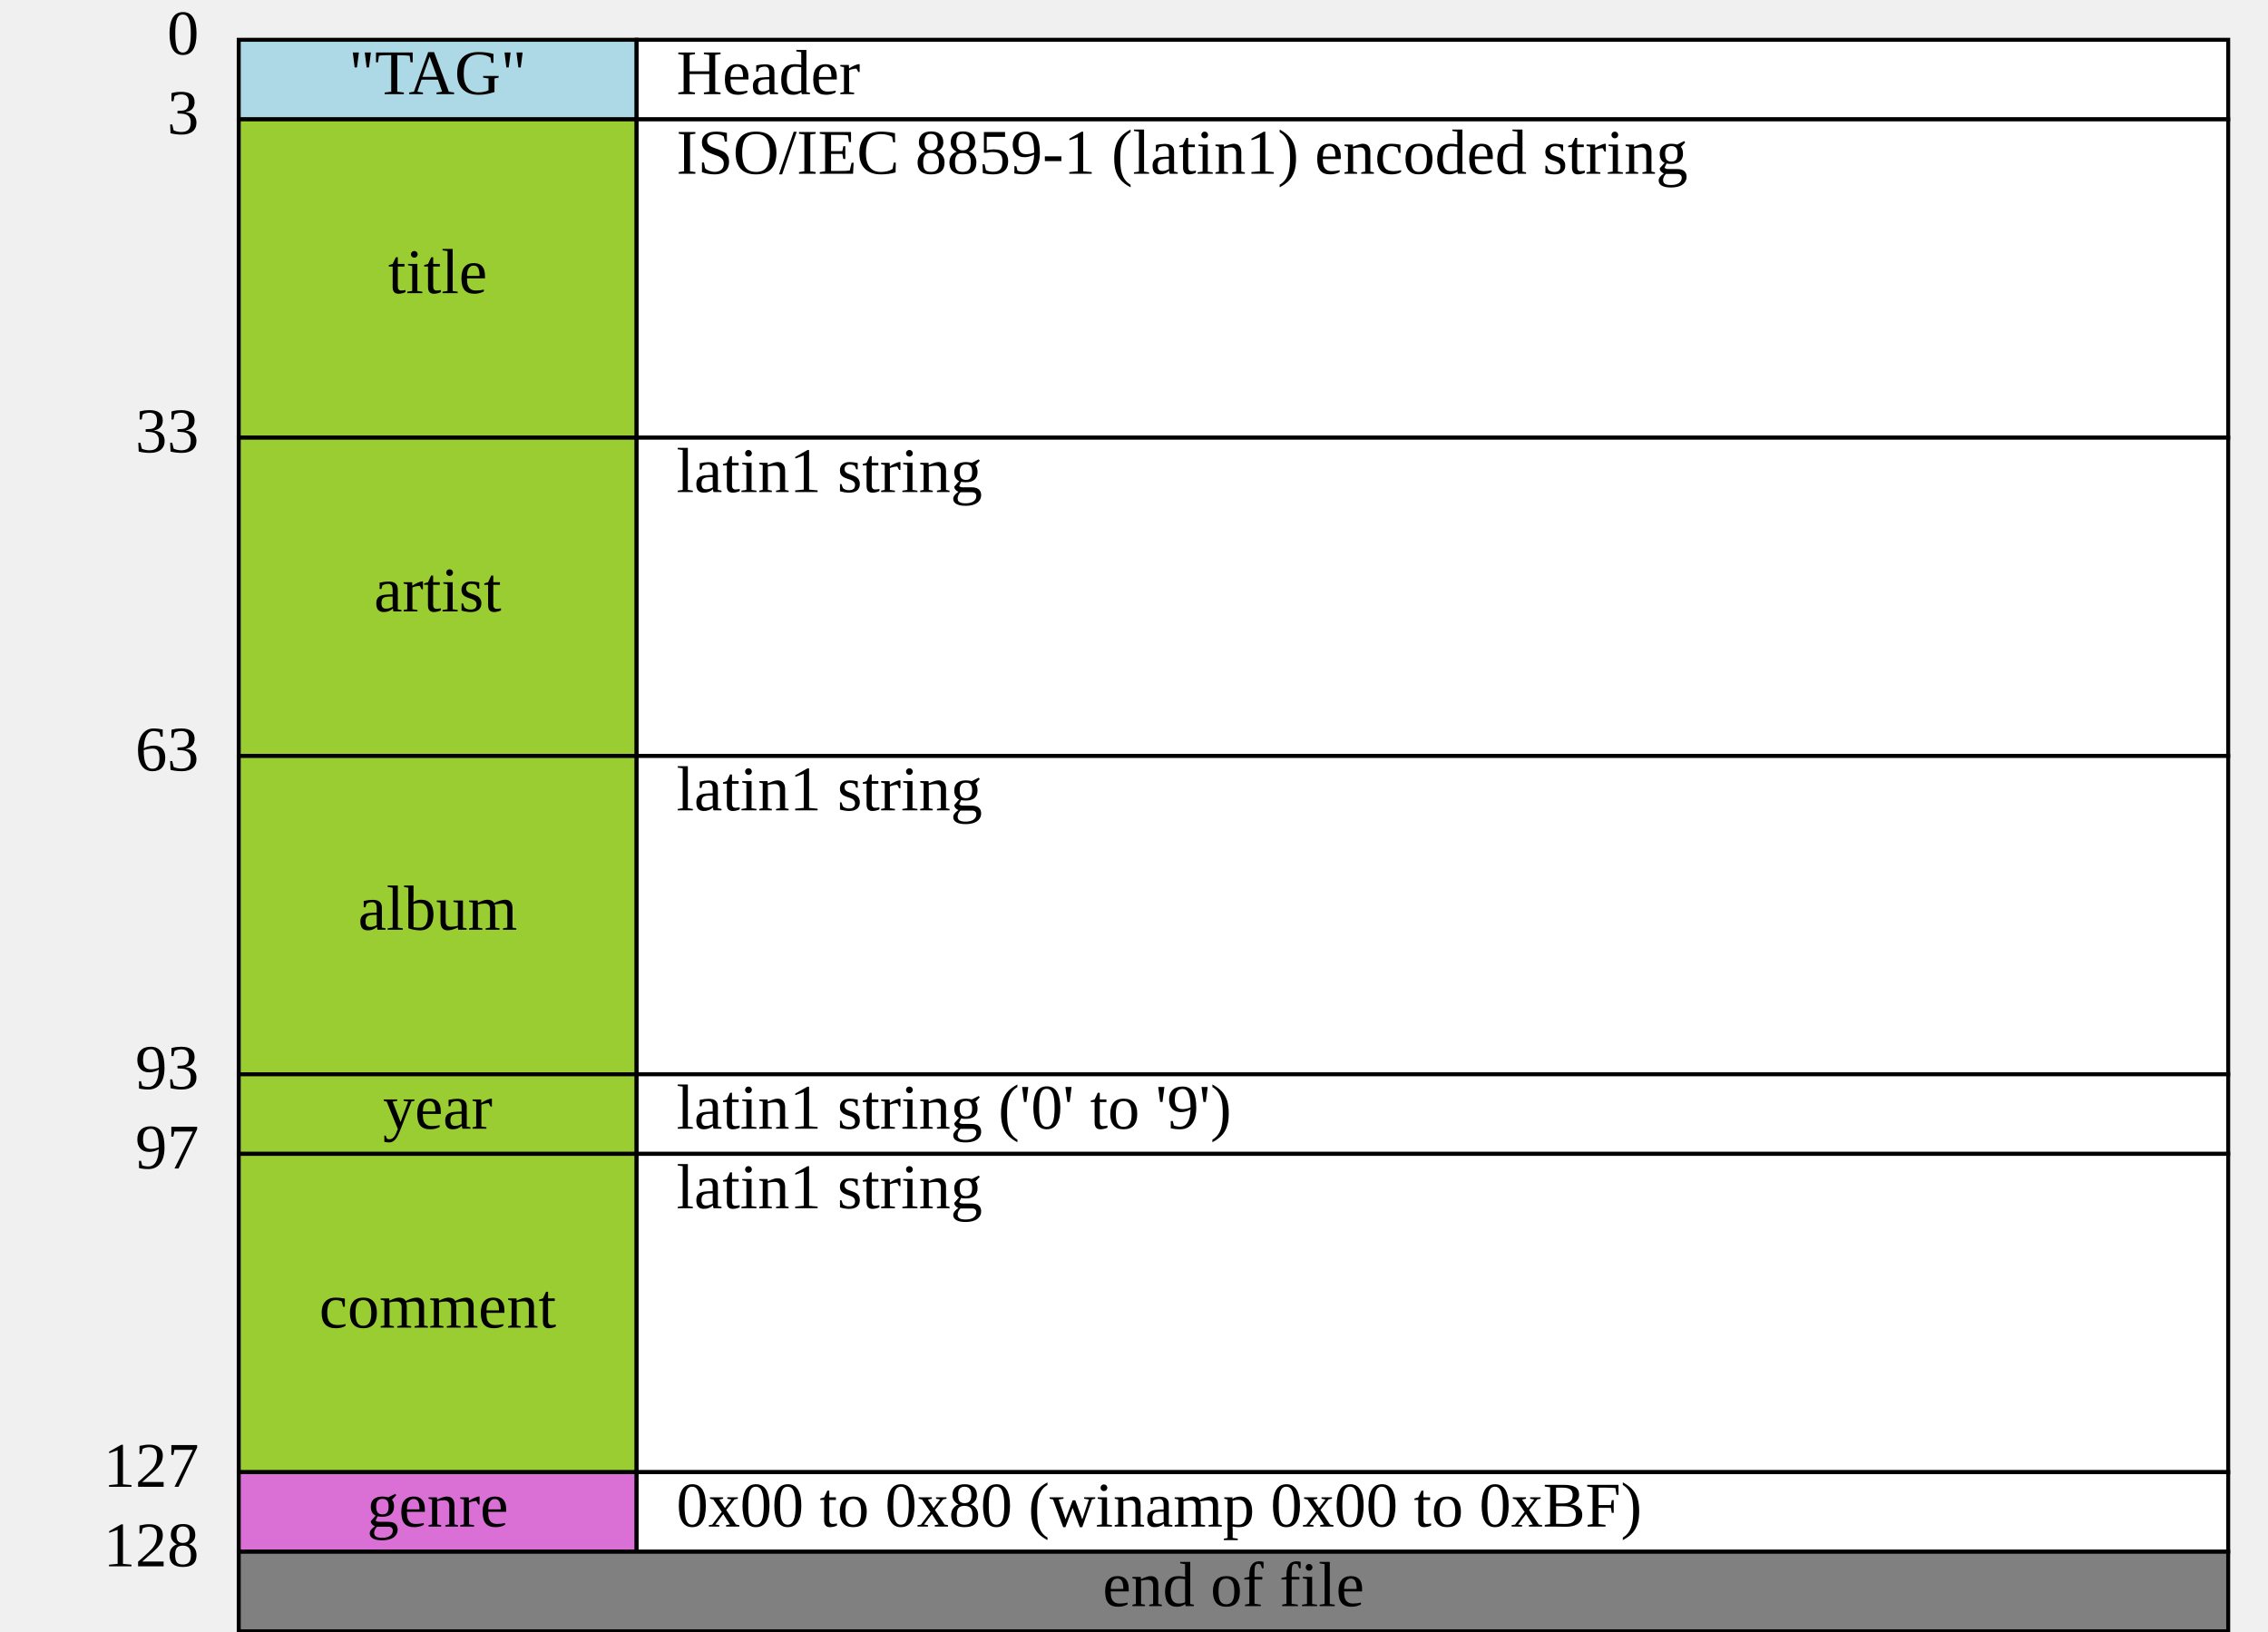
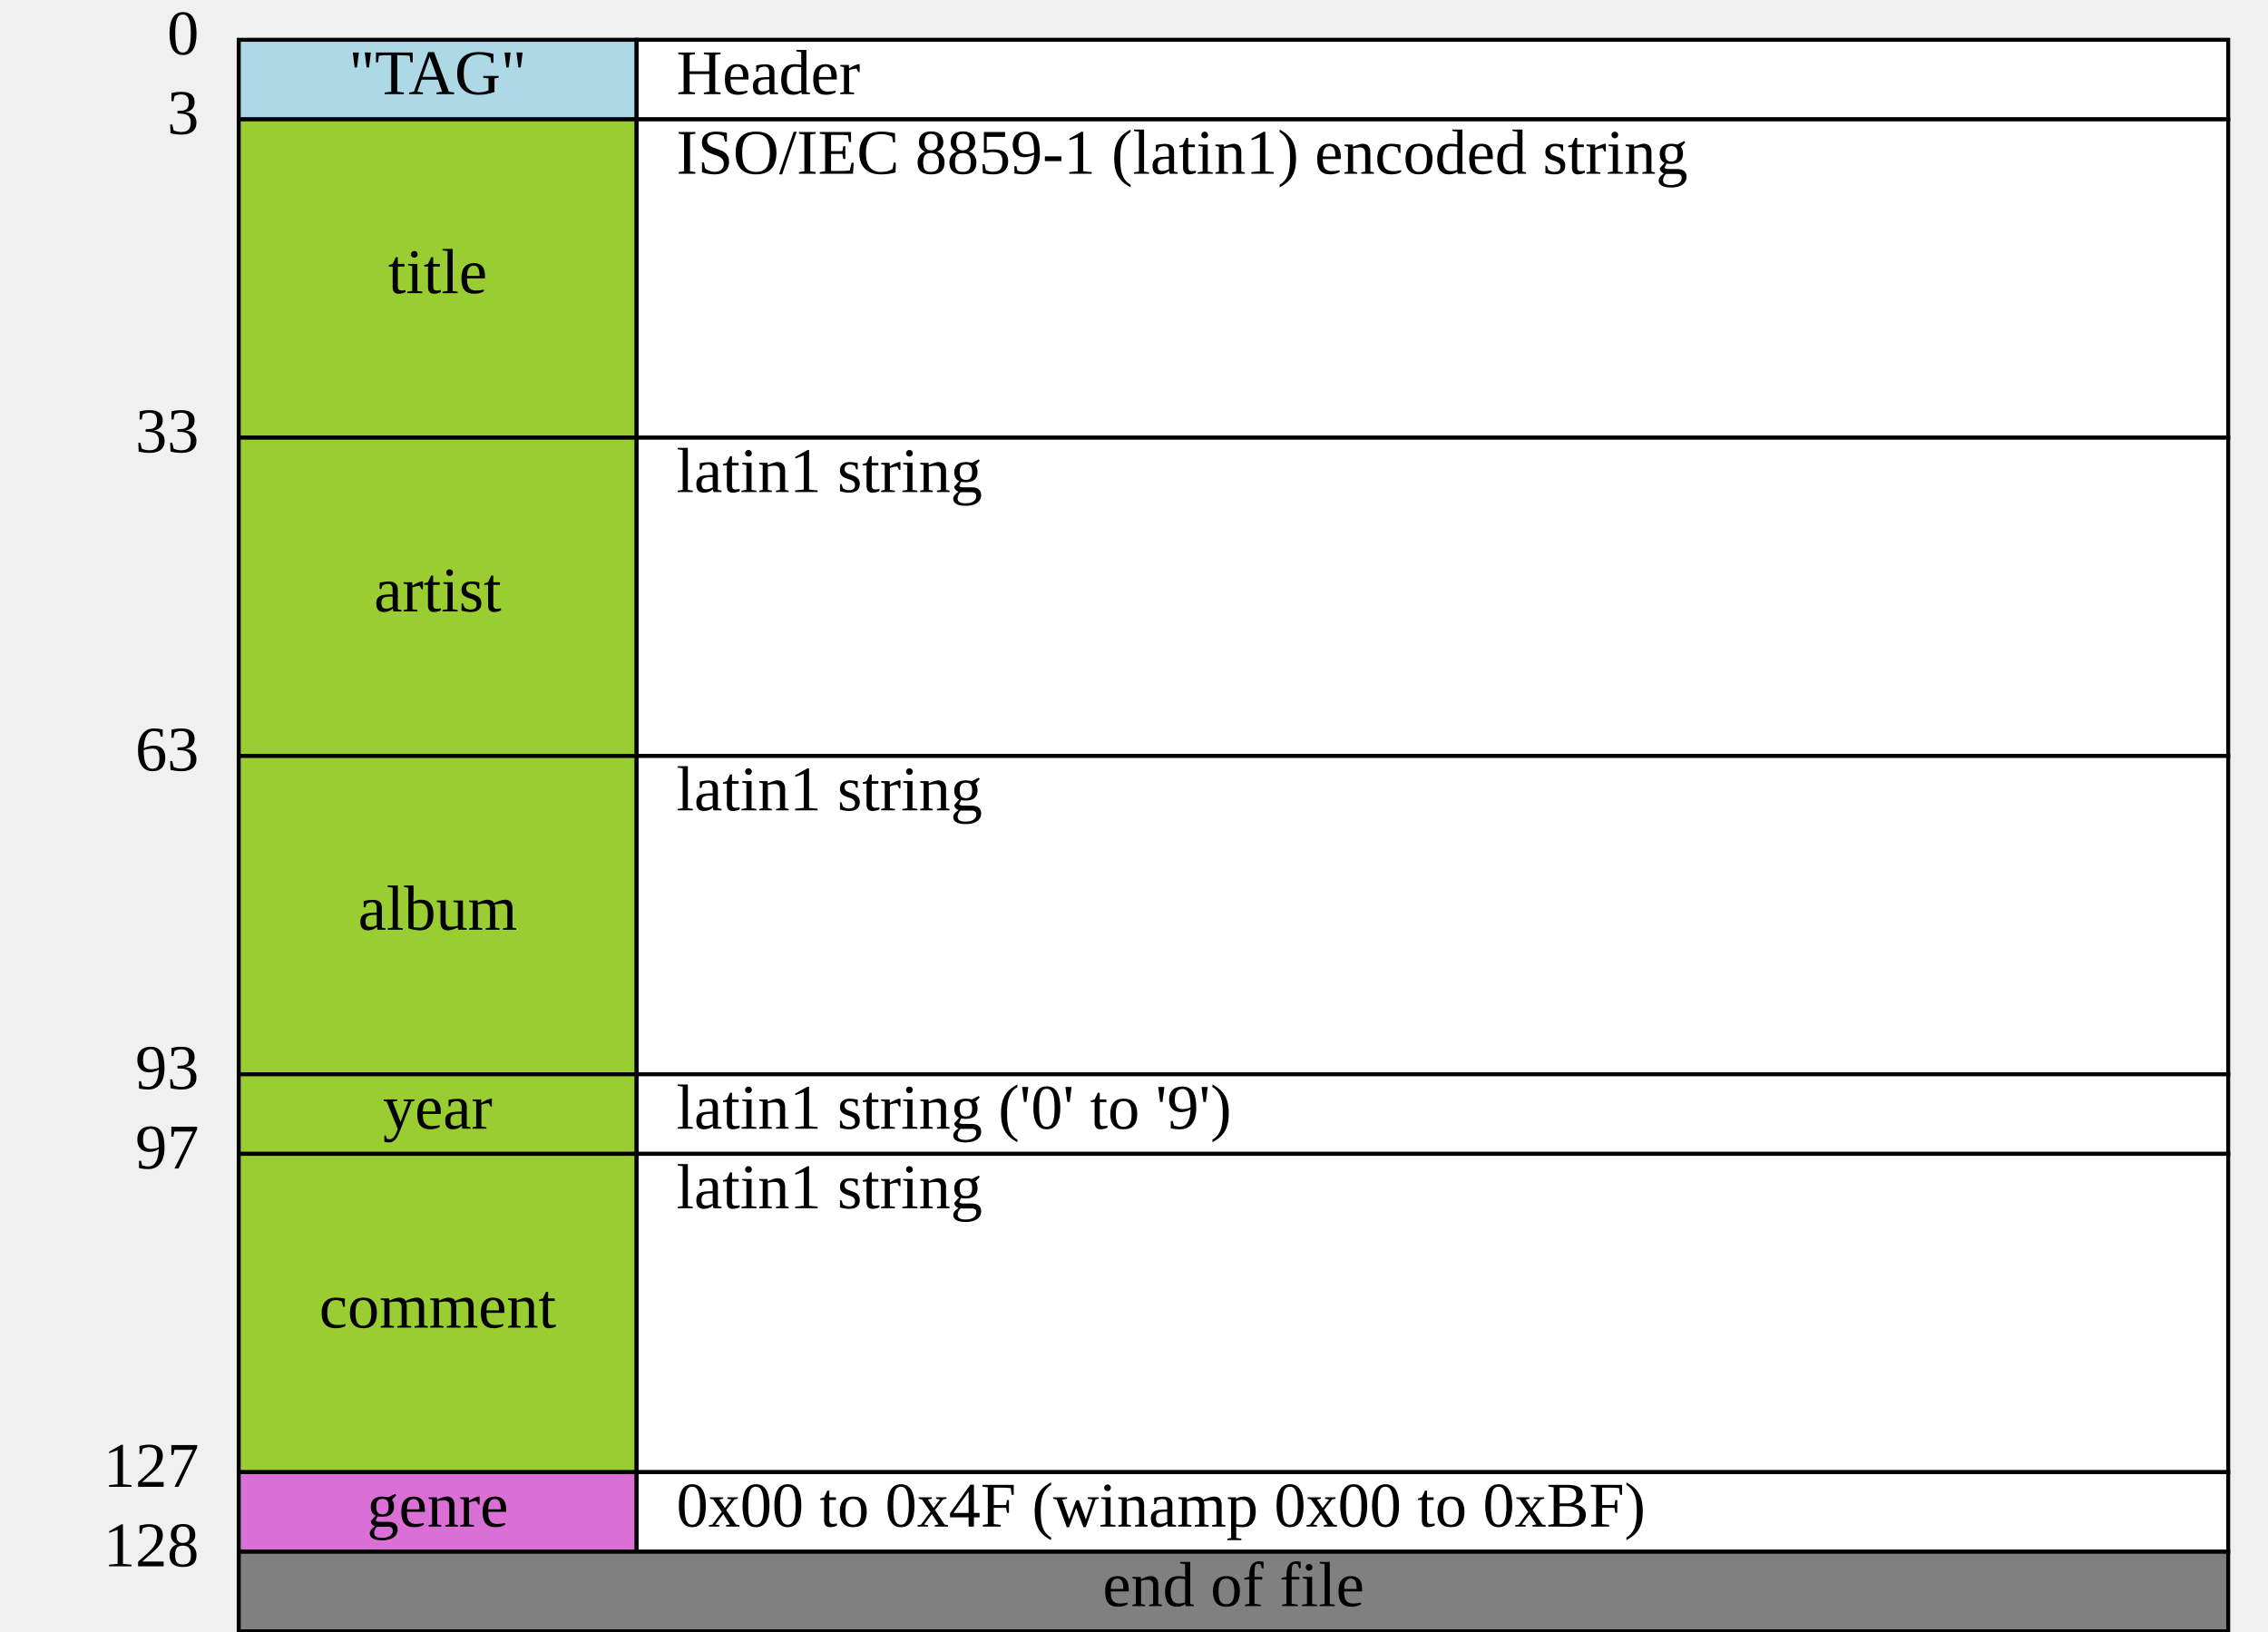
<svg xmlns="http://www.w3.org/2000/svg" viewBox="0 0 570 410">
  <style>
    rect {
      stroke: black;
      fill: white;
    }
    .con { fill: lightblue }
    .ast { fill: yellowgreen }
    .int { fill: orchid }
    .pos { fill: gray }
    text {
      stroke: none;
      fill: black;
      font-size: 16px;
      text-anchor: middle;
      dominant-baseline: middle;
    }
    .ofs { text-anchor: end }
    .ifo { text-anchor: start }
  </style>
  <text x="50" y="10" class="ofs">0</text>
  <rect x="60" y="10" height="20" width="100" class="con" />
  <rect x="160" y="10" height="20" width="400" />
  <text x="110" y="20">"TAG"</text>
  <text x="170" y="20" class="ifo">Header</text>
  <text x="50" y="30" class="ofs">3</text>
  <rect x="60" y="30" height="80" width="100" class="ast" />
  <rect x="160" y="30" height="80" width="400" />
  <text x="110" y="70">title</text>
  <text x="170" y="40" class="ifo">ISO/IEC 8859-1 (latin1) encoded string</text>
  <text x="50" y="110" class="ofs">33</text>
  <rect x="60" y="110" height="80" width="100" class="ast" />
  <rect x="160" y="110" height="80" width="400" />
  <text x="110" y="150">artist</text>
  <text x="170" y="120" class="ifo">latin1 string</text>
  <text x="50" y="190" class="ofs">63</text>
  <rect x="60" y="190" height="80" width="100" class="ast" />
  <rect x="160" y="190" height="80" width="400" />
  <text x="110" y="230">album</text>
  <text x="170" y="200" class="ifo">latin1 string</text>
  <text x="50" y="270" class="ofs">93</text>
  <rect x="60" y="270" height="20" width="100" class="ast" />
  <rect x="160" y="270" height="20" width="400" />
  <text x="110" y="280">year</text>
  <text x="170" y="280" class="ifo">latin1 string ('0' to '9')</text>
  <text x="50" y="290" class="ofs">97</text>
  <rect x="60" y="290" height="80" width="100" class="ast" />
  <rect x="160" y="290" height="80" width="400" />
  <text x="110" y="330">comment</text>
  <text x="170" y="300" class="ifo">latin1 string</text>
  <text x="50" y="370" class="ofs">127</text>
  <rect x="60" y="370" height="20" width="100" class="int" />
  <rect x="160" y="370" height="20" width="400" />
  <text x="110" y="380">genre</text>
-   <text x="170" y="380" class="ifo">0x00 to 0x80 (winamp 0x00 to 0xBF)</text>
+   <text x="170" y="380" class="ifo">0x00 to 0x4F (winamp 0x00 to 0xBF)</text>
  <text x="50" y="390" class="ofs">128</text>
  <rect x="60" y="390" height="20" width="500" class="pos" />
  <text x="310" y="400">end of file</text>
</svg>
